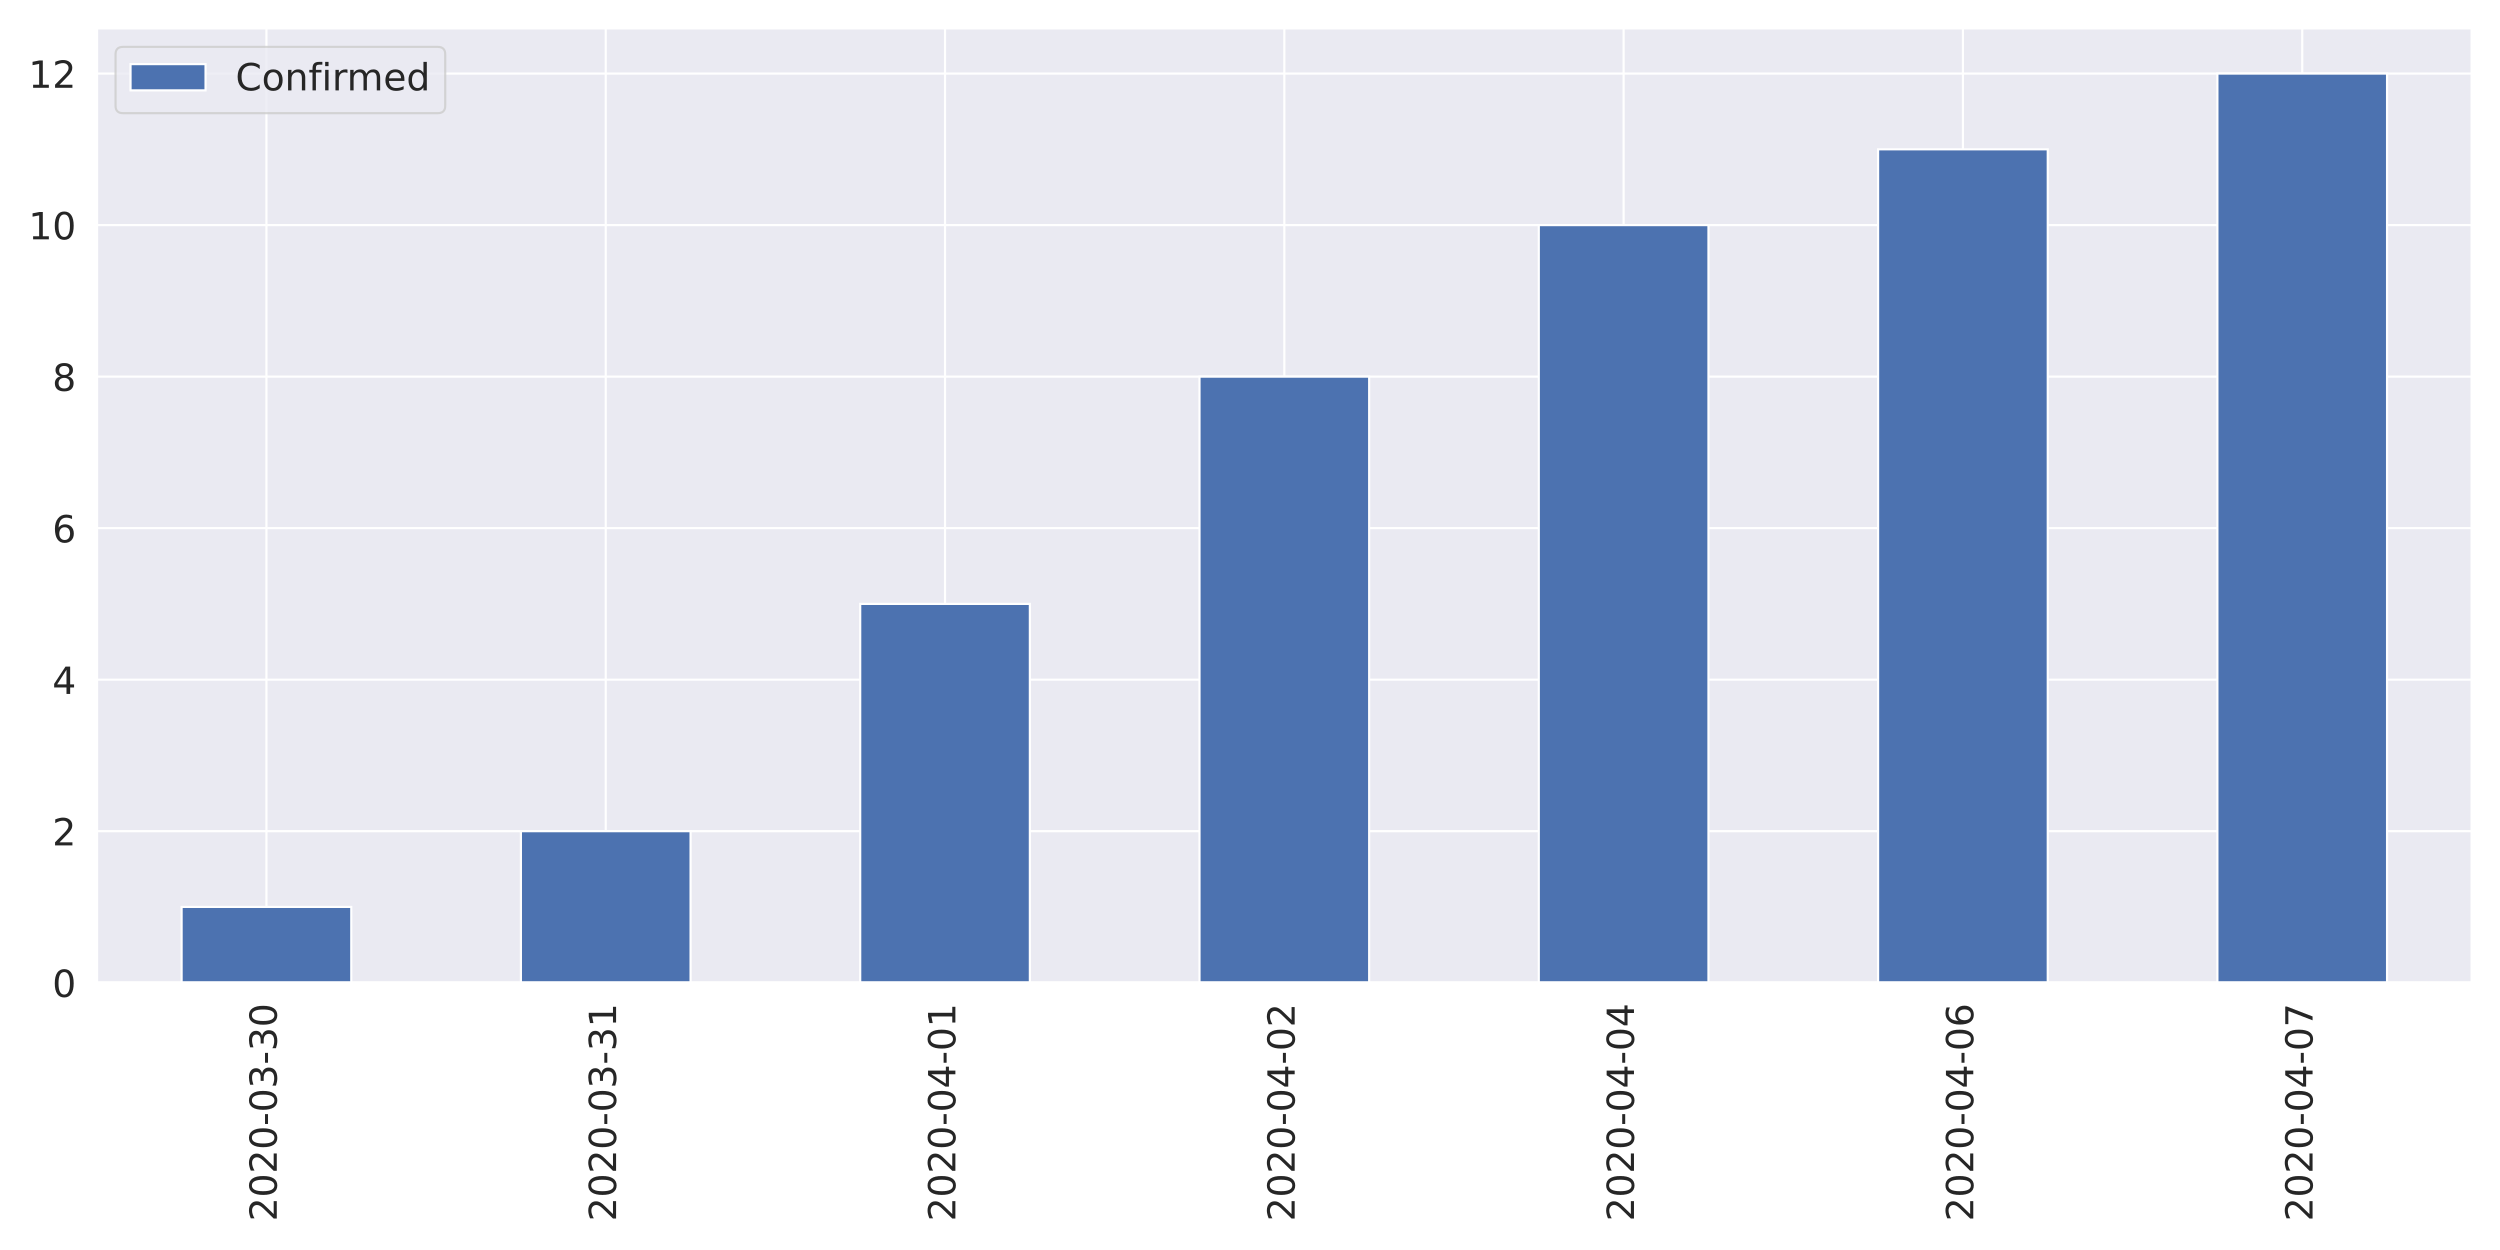
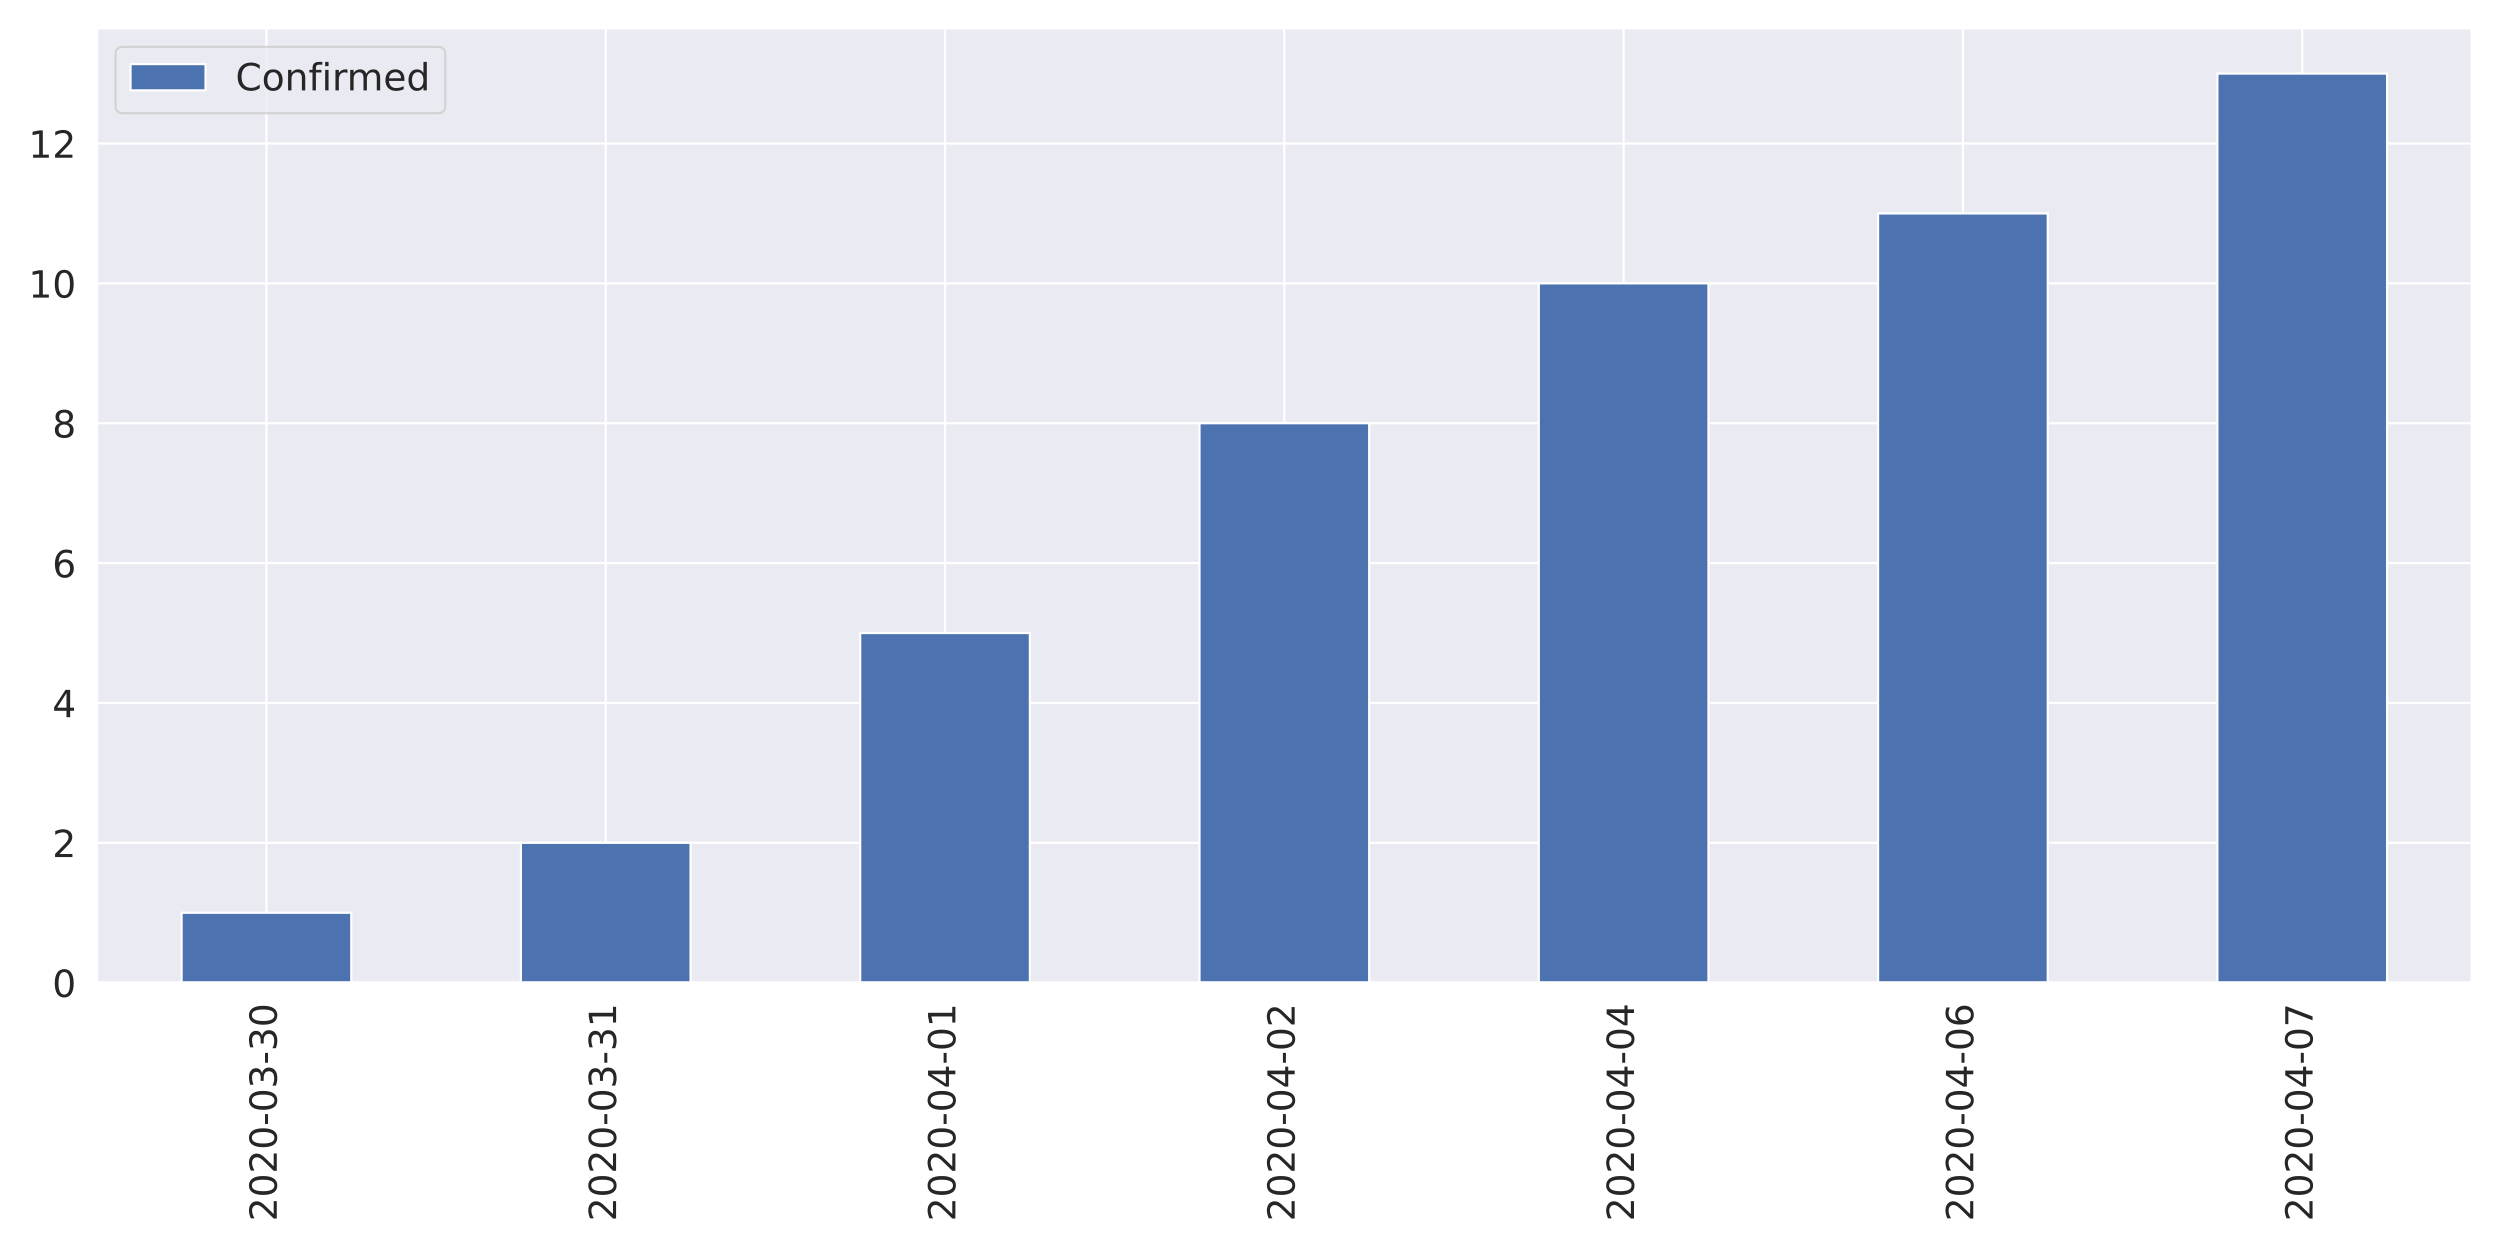
<svg xmlns="http://www.w3.org/2000/svg" xmlns:xlink="http://www.w3.org/1999/xlink" height="576pt" version="1.1" viewBox="0 0 1152 576" width="1152pt">
  <defs>
    <style type="text/css">
*{stroke-linecap:butt;stroke-linejoin:round;}
  </style>
  </defs>
  <g id="figure_1">
    <g id="patch_1">
      <path d="M 0 576  L 1152 576  L 1152 0  L 0 0  z " style="fill:#ffffff;" />
    </g>
    <g id="axes_1">
      <g id="patch_2">
        <path d="M 44.6 452.83  L 1139.04 452.83  L 1139.04 12.96  L 44.6 12.96  z " style="fill:#eaeaf2;" />
      </g>
      <g id="matplotlib.axis_1">
        <g id="xtick_1">
          <g id="line2d_1">
            <path clip-path="url(#pf73f8ee75b)" d="M 122.774 452.83  L 122.774 12.96  " style="fill:none;stroke:#ffffff;stroke-linecap:round;" />
          </g>
          <g id="text_1">
            <defs>
              <path d="M 19.188 8.297  L 53.609 8.297  L 53.609 0  L 7.328 0  L 7.328 8.297  Q 12.938 14.109 22.625 23.891  Q 32.328 33.688 34.812 36.531  Q 39.547 41.844 41.422 45.531  Q 43.312 49.219 43.312 52.781  Q 43.312 58.594 39.234 62.25  Q 35.156 65.922 28.609 65.922  Q 23.969 65.922 18.812 64.312  Q 13.672 62.703 7.812 59.422  L 7.812 69.391  Q 13.766 71.781 18.938 73  Q 24.125 74.219 28.422 74.219  Q 39.75 74.219 46.484 68.547  Q 53.219 62.891 53.219 53.422  Q 53.219 48.922 51.531 44.891  Q 49.859 40.875 45.406 35.406  Q 44.188 33.984 37.641 27.219  Q 31.109 20.453 19.188 8.297  z " id="DejaVuSans-50" />
              <path d="M 31.781 66.406  Q 24.172 66.406 20.328 58.906  Q 16.5 51.422 16.5 36.375  Q 16.5 21.391 20.328 13.891  Q 24.172 6.391 31.781 6.391  Q 39.453 6.391 43.281 13.891  Q 47.125 21.391 47.125 36.375  Q 47.125 51.422 43.281 58.906  Q 39.453 66.406 31.781 66.406  z M 31.781 74.219  Q 44.047 74.219 50.516 64.516  Q 56.984 54.828 56.984 36.375  Q 56.984 17.969 50.516 8.266  Q 44.047 -1.422 31.781 -1.422  Q 19.531 -1.422 13.062 8.266  Q 6.594 17.969 6.594 36.375  Q 6.594 54.828 13.062 64.516  Q 19.531 74.219 31.781 74.219  z " id="DejaVuSans-48" />
              <path d="M 4.891 31.391  L 31.203 31.391  L 31.203 23.391  L 4.891 23.391  z " id="DejaVuSans-45" />
              <path d="M 40.578 39.312  Q 47.656 37.797 51.625 33  Q 55.609 28.219 55.609 21.188  Q 55.609 10.406 48.188 4.484  Q 40.766 -1.422 27.094 -1.422  Q 22.516 -1.422 17.656 -0.516  Q 12.797 0.391 7.625 2.203  L 7.625 11.719  Q 11.719 9.328 16.594 8.109  Q 21.484 6.891 26.812 6.891  Q 36.078 6.891 40.938 10.547  Q 45.797 14.203 45.797 21.188  Q 45.797 27.641 41.281 31.266  Q 36.766 34.906 28.719 34.906  L 20.219 34.906  L 20.219 43.016  L 29.109 43.016  Q 36.375 43.016 40.234 45.922  Q 44.094 48.828 44.094 54.297  Q 44.094 59.906 40.109 62.906  Q 36.141 65.922 28.719 65.922  Q 24.656 65.922 20.016 65.031  Q 15.375 64.156 9.812 62.312  L 9.812 71.094  Q 15.438 72.656 20.344 73.438  Q 25.25 74.219 29.594 74.219  Q 40.828 74.219 47.359 69.109  Q 53.906 64.016 53.906 55.328  Q 53.906 49.266 50.438 45.094  Q 46.969 40.922 40.578 39.312  z " id="DejaVuSans-51" />
            </defs>
            <g style="fill:#262626;" transform="translate(127.5425 562.7538)rotate(-90)scale(0.1728 -0.1728)">
              <use xlink:href="#DejaVuSans-50" />
              <use x="63.623" xlink:href="#DejaVuSans-48" />
              <use x="127.246" xlink:href="#DejaVuSans-50" />
              <use x="190.869" xlink:href="#DejaVuSans-48" />
              <use x="254.492" xlink:href="#DejaVuSans-45" />
              <use x="290.576" xlink:href="#DejaVuSans-48" />
              <use x="354.199" xlink:href="#DejaVuSans-51" />
              <use x="417.822" xlink:href="#DejaVuSans-45" />
              <use x="453.906" xlink:href="#DejaVuSans-51" />
              <use x="517.529" xlink:href="#DejaVuSans-48" />
            </g>
          </g>
        </g>
        <g id="xtick_2">
          <g id="line2d_2">
            <path clip-path="url(#pf73f8ee75b)" d="M 279.123 452.83  L 279.123 12.96  " style="fill:none;stroke:#ffffff;stroke-linecap:round;" />
          </g>
          <g id="text_2">
            <defs>
              <path d="M 12.406 8.297  L 28.516 8.297  L 28.516 63.922  L 10.984 60.406  L 10.984 69.391  L 28.422 72.906  L 38.281 72.906  L 38.281 8.297  L 54.391 8.297  L 54.391 0  L 12.406 0  z " id="DejaVuSans-49" />
            </defs>
            <g style="fill:#262626;" transform="translate(283.8911 562.7538)rotate(-90)scale(0.1728 -0.1728)">
              <use xlink:href="#DejaVuSans-50" />
              <use x="63.623" xlink:href="#DejaVuSans-48" />
              <use x="127.246" xlink:href="#DejaVuSans-50" />
              <use x="190.869" xlink:href="#DejaVuSans-48" />
              <use x="254.492" xlink:href="#DejaVuSans-45" />
              <use x="290.576" xlink:href="#DejaVuSans-48" />
              <use x="354.199" xlink:href="#DejaVuSans-51" />
              <use x="417.822" xlink:href="#DejaVuSans-45" />
              <use x="453.906" xlink:href="#DejaVuSans-51" />
              <use x="517.529" xlink:href="#DejaVuSans-49" />
            </g>
          </g>
        </g>
        <g id="xtick_3">
          <g id="line2d_3">
            <path clip-path="url(#pf73f8ee75b)" d="M 435.471 452.83  L 435.471 12.96  " style="fill:none;stroke:#ffffff;stroke-linecap:round;" />
          </g>
          <g id="text_3">
            <defs>
              <path d="M 37.797 64.312  L 12.891 25.391  L 37.797 25.391  z M 35.203 72.906  L 47.609 72.906  L 47.609 25.391  L 58.016 25.391  L 58.016 17.188  L 47.609 17.188  L 47.609 0  L 37.797 0  L 37.797 17.188  L 4.891 17.188  L 4.891 26.703  z " id="DejaVuSans-52" />
            </defs>
            <g style="fill:#262626;" transform="translate(440.2396 562.7538)rotate(-90)scale(0.1728 -0.1728)">
              <use xlink:href="#DejaVuSans-50" />
              <use x="63.623" xlink:href="#DejaVuSans-48" />
              <use x="127.246" xlink:href="#DejaVuSans-50" />
              <use x="190.869" xlink:href="#DejaVuSans-48" />
              <use x="254.492" xlink:href="#DejaVuSans-45" />
              <use x="290.576" xlink:href="#DejaVuSans-48" />
              <use x="354.199" xlink:href="#DejaVuSans-52" />
              <use x="417.822" xlink:href="#DejaVuSans-45" />
              <use x="453.906" xlink:href="#DejaVuSans-48" />
              <use x="517.529" xlink:href="#DejaVuSans-49" />
            </g>
          </g>
        </g>
        <g id="xtick_4">
          <g id="line2d_4">
            <path clip-path="url(#pf73f8ee75b)" d="M 591.82 452.83  L 591.82 12.96  " style="fill:none;stroke:#ffffff;stroke-linecap:round;" />
          </g>
          <g id="text_4">
            <g style="fill:#262626;" transform="translate(596.5882 562.7538)rotate(-90)scale(0.1728 -0.1728)">
              <use xlink:href="#DejaVuSans-50" />
              <use x="63.623" xlink:href="#DejaVuSans-48" />
              <use x="127.246" xlink:href="#DejaVuSans-50" />
              <use x="190.869" xlink:href="#DejaVuSans-48" />
              <use x="254.492" xlink:href="#DejaVuSans-45" />
              <use x="290.576" xlink:href="#DejaVuSans-48" />
              <use x="354.199" xlink:href="#DejaVuSans-52" />
              <use x="417.822" xlink:href="#DejaVuSans-45" />
              <use x="453.906" xlink:href="#DejaVuSans-48" />
              <use x="517.529" xlink:href="#DejaVuSans-50" />
            </g>
          </g>
        </g>
        <g id="xtick_5">
          <g id="line2d_5">
            <path clip-path="url(#pf73f8ee75b)" d="M 748.169 452.83  L 748.169 12.96  " style="fill:none;stroke:#ffffff;stroke-linecap:round;" />
          </g>
          <g id="text_5">
            <g style="fill:#262626;" transform="translate(752.9368 562.7538)rotate(-90)scale(0.1728 -0.1728)">
              <use xlink:href="#DejaVuSans-50" />
              <use x="63.623" xlink:href="#DejaVuSans-48" />
              <use x="127.246" xlink:href="#DejaVuSans-50" />
              <use x="190.869" xlink:href="#DejaVuSans-48" />
              <use x="254.492" xlink:href="#DejaVuSans-45" />
              <use x="290.576" xlink:href="#DejaVuSans-48" />
              <use x="354.199" xlink:href="#DejaVuSans-52" />
              <use x="417.822" xlink:href="#DejaVuSans-45" />
              <use x="453.906" xlink:href="#DejaVuSans-48" />
              <use x="517.529" xlink:href="#DejaVuSans-52" />
            </g>
          </g>
        </g>
        <g id="xtick_6">
          <g id="line2d_6">
            <path clip-path="url(#pf73f8ee75b)" d="M 904.517 452.83  L 904.517 12.96  " style="fill:none;stroke:#ffffff;stroke-linecap:round;" />
          </g>
          <g id="text_6">
            <defs>
              <path d="M 33.016 40.375  Q 26.375 40.375 22.484 35.828  Q 18.609 31.297 18.609 23.391  Q 18.609 15.531 22.484 10.953  Q 26.375 6.391 33.016 6.391  Q 39.656 6.391 43.531 10.953  Q 47.406 15.531 47.406 23.391  Q 47.406 31.297 43.531 35.828  Q 39.656 40.375 33.016 40.375  z M 52.594 71.297  L 52.594 62.312  Q 48.875 64.062 45.094 64.984  Q 41.312 65.922 37.594 65.922  Q 27.828 65.922 22.672 59.328  Q 17.531 52.734 16.797 39.406  Q 19.672 43.656 24.016 45.922  Q 28.375 48.188 33.594 48.188  Q 44.578 48.188 50.953 41.516  Q 57.328 34.859 57.328 23.391  Q 57.328 12.156 50.688 5.359  Q 44.047 -1.422 33.016 -1.422  Q 20.359 -1.422 13.672 8.266  Q 6.984 17.969 6.984 36.375  Q 6.984 53.656 15.188 63.938  Q 23.391 74.219 37.203 74.219  Q 40.922 74.219 44.703 73.484  Q 48.484 72.75 52.594 71.297  z " id="DejaVuSans-54" />
            </defs>
            <g style="fill:#262626;" transform="translate(909.2853 562.7538)rotate(-90)scale(0.1728 -0.1728)">
              <use xlink:href="#DejaVuSans-50" />
              <use x="63.623" xlink:href="#DejaVuSans-48" />
              <use x="127.246" xlink:href="#DejaVuSans-50" />
              <use x="190.869" xlink:href="#DejaVuSans-48" />
              <use x="254.492" xlink:href="#DejaVuSans-45" />
              <use x="290.576" xlink:href="#DejaVuSans-48" />
              <use x="354.199" xlink:href="#DejaVuSans-52" />
              <use x="417.822" xlink:href="#DejaVuSans-45" />
              <use x="453.906" xlink:href="#DejaVuSans-48" />
              <use x="517.529" xlink:href="#DejaVuSans-54" />
            </g>
          </g>
        </g>
        <g id="xtick_7">
          <g id="line2d_7">
            <path clip-path="url(#pf73f8ee75b)" d="M 1060.866 452.83  L 1060.866 12.96  " style="fill:none;stroke:#ffffff;stroke-linecap:round;" />
          </g>
          <g id="text_7">
            <defs>
              <path d="M 8.203 72.906  L 55.078 72.906  L 55.078 68.703  L 28.609 0  L 18.312 0  L 43.219 64.594  L 8.203 64.594  z " id="DejaVuSans-55" />
            </defs>
            <g style="fill:#262626;" transform="translate(1065.634 562.7538)rotate(-90)scale(0.1728 -0.1728)">
              <use xlink:href="#DejaVuSans-50" />
              <use x="63.623" xlink:href="#DejaVuSans-48" />
              <use x="127.246" xlink:href="#DejaVuSans-50" />
              <use x="190.869" xlink:href="#DejaVuSans-48" />
              <use x="254.492" xlink:href="#DejaVuSans-45" />
              <use x="290.576" xlink:href="#DejaVuSans-48" />
              <use x="354.199" xlink:href="#DejaVuSans-52" />
              <use x="417.822" xlink:href="#DejaVuSans-45" />
              <use x="453.906" xlink:href="#DejaVuSans-48" />
              <use x="517.529" xlink:href="#DejaVuSans-55" />
            </g>
          </g>
        </g>
      </g>
      <g id="matplotlib.axis_2">
        <g id="ytick_1">
          <g id="line2d_8">
            <path clip-path="url(#pf73f8ee75b)" d="M 44.6 452.83  L 1139.04 452.83  " style="fill:none;stroke:#ffffff;stroke-linecap:round;" />
          </g>
          <g id="text_8">
            <g style="fill:#262626;" transform="translate(24.1056 459.3951)scale(0.1728 -0.1728)">
              <use xlink:href="#DejaVuSans-48" />
            </g>
          </g>
        </g>
        <g id="ytick_2">
          <g id="line2d_9">
-             <path clip-path="url(#pf73f8ee75b)" d="M 44.6 383.009  L 1139.04 383.009  " style="fill:none;stroke:#ffffff;stroke-linecap:round;" />
+             <path clip-path="url(#pf73f8ee75b)" d="M 44.6 388.38  L 1139.04 388.38  " style="fill:none;stroke:#ffffff;stroke-linecap:round;" />
          </g>
          <g id="text_9">
-             <g style="fill:#262626;" transform="translate(24.1056 389.5744)scale(0.1728 -0.1728)">
+             <g style="fill:#262626;" transform="translate(24.1056 394.9452)scale(0.1728 -0.1728)">
              <use xlink:href="#DejaVuSans-50" />
            </g>
          </g>
        </g>
        <g id="ytick_3">
          <g id="line2d_10">
-             <path clip-path="url(#pf73f8ee75b)" d="M 44.6 313.189  L 1139.04 313.189  " style="fill:none;stroke:#ffffff;stroke-linecap:round;" />
+             <path clip-path="url(#pf73f8ee75b)" d="M 44.6 323.93  L 1139.04 323.93  " style="fill:none;stroke:#ffffff;stroke-linecap:round;" />
          </g>
          <g id="text_10">
-             <g style="fill:#262626;" transform="translate(24.1056 319.7538)scale(0.1728 -0.1728)">
+             <g style="fill:#262626;" transform="translate(24.1056 330.4954)scale(0.1728 -0.1728)">
              <use xlink:href="#DejaVuSans-52" />
            </g>
          </g>
        </g>
        <g id="ytick_4">
          <g id="line2d_11">
-             <path clip-path="url(#pf73f8ee75b)" d="M 44.6 243.368  L 1139.04 243.368  " style="fill:none;stroke:#ffffff;stroke-linecap:round;" />
+             <path clip-path="url(#pf73f8ee75b)" d="M 44.6 259.481  L 1139.04 259.481  " style="fill:none;stroke:#ffffff;stroke-linecap:round;" />
          </g>
          <g id="text_11">
-             <g style="fill:#262626;" transform="translate(24.1056 249.9331)scale(0.1728 -0.1728)">
+             <g style="fill:#262626;" transform="translate(24.1056 266.0456)scale(0.1728 -0.1728)">
              <use xlink:href="#DejaVuSans-54" />
            </g>
          </g>
        </g>
        <g id="ytick_5">
          <g id="line2d_12">
-             <path clip-path="url(#pf73f8ee75b)" d="M 44.6 173.547  L 1139.04 173.547  " style="fill:none;stroke:#ffffff;stroke-linecap:round;" />
+             <path clip-path="url(#pf73f8ee75b)" d="M 44.6 195.031  L 1139.04 195.031  " style="fill:none;stroke:#ffffff;stroke-linecap:round;" />
          </g>
          <g id="text_12">
            <defs>
              <path d="M 31.781 34.625  Q 24.75 34.625 20.719 30.859  Q 16.703 27.094 16.703 20.516  Q 16.703 13.922 20.719 10.156  Q 24.75 6.391 31.781 6.391  Q 38.812 6.391 42.859 10.172  Q 46.922 13.969 46.922 20.516  Q 46.922 27.094 42.891 30.859  Q 38.875 34.625 31.781 34.625  z M 21.922 38.812  Q 15.578 40.375 12.031 44.719  Q 8.5 49.078 8.5 55.328  Q 8.5 64.062 14.719 69.141  Q 20.953 74.219 31.781 74.219  Q 42.672 74.219 48.875 69.141  Q 55.078 64.062 55.078 55.328  Q 55.078 49.078 51.531 44.719  Q 48 40.375 41.703 38.812  Q 48.828 37.156 52.797 32.312  Q 56.781 27.484 56.781 20.516  Q 56.781 9.906 50.312 4.234  Q 43.844 -1.422 31.781 -1.422  Q 19.734 -1.422 13.25 4.234  Q 6.781 9.906 6.781 20.516  Q 6.781 27.484 10.781 32.312  Q 14.797 37.156 21.922 38.812  z M 18.312 54.391  Q 18.312 48.734 21.844 45.562  Q 25.391 42.391 31.781 42.391  Q 38.141 42.391 41.719 45.562  Q 45.312 48.734 45.312 54.391  Q 45.312 60.062 41.719 63.234  Q 38.141 66.406 31.781 66.406  Q 25.391 66.406 21.844 63.234  Q 18.312 60.062 18.312 54.391  z " id="DejaVuSans-56" />
            </defs>
-             <g style="fill:#262626;" transform="translate(24.1056 180.1125)scale(0.1728 -0.1728)">
+             <g style="fill:#262626;" transform="translate(24.1056 201.5958)scale(0.1728 -0.1728)">
              <use xlink:href="#DejaVuSans-56" />
            </g>
          </g>
        </g>
        <g id="ytick_6">
          <g id="line2d_13">
-             <path clip-path="url(#pf73f8ee75b)" d="M 44.6 103.727  L 1139.04 103.727  " style="fill:none;stroke:#ffffff;stroke-linecap:round;" />
+             <path clip-path="url(#pf73f8ee75b)" d="M 44.6 130.581  L 1139.04 130.581  " style="fill:none;stroke:#ffffff;stroke-linecap:round;" />
          </g>
          <g id="text_13">
-             <g style="fill:#262626;" transform="translate(13.1112 110.2919)scale(0.1728 -0.1728)">
+             <g style="fill:#262626;" transform="translate(13.1112 137.146)scale(0.1728 -0.1728)">
              <use xlink:href="#DejaVuSans-49" />
              <use x="63.623" xlink:href="#DejaVuSans-48" />
            </g>
          </g>
        </g>
        <g id="ytick_7">
          <g id="line2d_14">
-             <path clip-path="url(#pf73f8ee75b)" d="M 44.6 33.906  L 1139.04 33.906  " style="fill:none;stroke:#ffffff;stroke-linecap:round;" />
+             <path clip-path="url(#pf73f8ee75b)" d="M 44.6 66.131  L 1139.04 66.131  " style="fill:none;stroke:#ffffff;stroke-linecap:round;" />
          </g>
          <g id="text_14">
-             <g style="fill:#262626;" transform="translate(13.1112 40.47124)scale(0.1728 -0.1728)">
+             <g style="fill:#262626;" transform="translate(13.1112 72.69615)scale(0.1728 -0.1728)">
              <use xlink:href="#DejaVuSans-49" />
              <use x="63.623" xlink:href="#DejaVuSans-50" />
            </g>
          </g>
        </g>
      </g>
      <g id="patch_3">
-         <path clip-path="url(#pf73f8ee75b)" d="M 83.687 452.83  L 161.861 452.83  L 161.861 417.92  L 83.687 417.92  z " style="fill:#4c72b0;stroke:#ffffff;stroke-linejoin:miter;" />
+         <path clip-path="url(#pf73f8ee75b)" d="M 83.687 452.83  L 161.861 452.83  L 161.861 420.605  L 83.687 420.605  z " style="fill:#4c72b0;stroke:#ffffff;stroke-linejoin:miter;" />
      </g>
      <g id="patch_4">
-         <path clip-path="url(#pf73f8ee75b)" d="M 240.036 452.83  L 318.21 452.83  L 318.21 383.009  L 240.036 383.009  z " style="fill:#4c72b0;stroke:#ffffff;stroke-linejoin:miter;" />
+         <path clip-path="url(#pf73f8ee75b)" d="M 240.036 452.83  L 318.21 452.83  L 318.21 388.38  L 240.036 388.38  z " style="fill:#4c72b0;stroke:#ffffff;stroke-linejoin:miter;" />
      </g>
      <g id="patch_5">
-         <path clip-path="url(#pf73f8ee75b)" d="M 396.384 452.83  L 474.559 452.83  L 474.559 278.278  L 396.384 278.278  z " style="fill:#4c72b0;stroke:#ffffff;stroke-linejoin:miter;" />
+         <path clip-path="url(#pf73f8ee75b)" d="M 396.384 452.83  L 474.559 452.83  L 474.559 291.705  L 396.384 291.705  z " style="fill:#4c72b0;stroke:#ffffff;stroke-linejoin:miter;" />
      </g>
      <g id="patch_6">
-         <path clip-path="url(#pf73f8ee75b)" d="M 552.733 452.83  L 630.907 452.83  L 630.907 173.547  L 552.733 173.547  z " style="fill:#4c72b0;stroke:#ffffff;stroke-linejoin:miter;" />
+         <path clip-path="url(#pf73f8ee75b)" d="M 552.733 452.83  L 630.907 452.83  L 630.907 195.031  L 552.733 195.031  z " style="fill:#4c72b0;stroke:#ffffff;stroke-linejoin:miter;" />
      </g>
      <g id="patch_7">
-         <path clip-path="url(#pf73f8ee75b)" d="M 709.081 452.83  L 787.256 452.83  L 787.256 103.727  L 709.081 103.727  z " style="fill:#4c72b0;stroke:#ffffff;stroke-linejoin:miter;" />
+         <path clip-path="url(#pf73f8ee75b)" d="M 709.081 452.83  L 787.256 452.83  L 787.256 130.581  L 709.081 130.581  z " style="fill:#4c72b0;stroke:#ffffff;stroke-linejoin:miter;" />
      </g>
      <g id="patch_8">
-         <path clip-path="url(#pf73f8ee75b)" d="M 865.43 452.83  L 943.604 452.83  L 943.604 68.817  L 865.43 68.817  z " style="fill:#4c72b0;stroke:#ffffff;stroke-linejoin:miter;" />
+         <path clip-path="url(#pf73f8ee75b)" d="M 865.43 452.83  L 943.604 452.83  L 943.604 98.356  L 865.43 98.356  z " style="fill:#4c72b0;stroke:#ffffff;stroke-linejoin:miter;" />
      </g>
      <g id="patch_9">
        <path clip-path="url(#pf73f8ee75b)" d="M 1021.779 452.83  L 1099.953 452.83  L 1099.953 33.906  L 1021.779 33.906  z " style="fill:#4c72b0;stroke:#ffffff;stroke-linejoin:miter;" />
      </g>
      <g id="patch_10">
        <path d="M 44.6 452.83  L 44.6 12.96  " style="fill:none;stroke:#ffffff;stroke-linecap:square;stroke-linejoin:miter;stroke-width:1.25;" />
      </g>
      <g id="patch_11">
        <path d="M 1139.04 452.83  L 1139.04 12.96  " style="fill:none;stroke:#ffffff;stroke-linecap:square;stroke-linejoin:miter;stroke-width:1.25;" />
      </g>
      <g id="patch_12">
        <path d="M 44.6 452.83  L 1139.04 452.83  " style="fill:none;stroke:#ffffff;stroke-linecap:square;stroke-linejoin:miter;stroke-width:1.25;" />
      </g>
      <g id="patch_13">
        <path d="M 44.6 12.96  L 1139.04 12.96  " style="fill:none;stroke:#ffffff;stroke-linecap:square;stroke-linejoin:miter;stroke-width:1.25;" />
      </g>
      <g id="legend_1">
        <g id="patch_14">
          <path d="M 56.696 52.148  L 201.702 52.148  Q 205.158 52.148 205.158 48.692  L 205.158 25.056  Q 205.158 21.6 201.702 21.6  L 56.696 21.6  Q 53.24 21.6 53.24 25.056  L 53.24 48.692  Q 53.24 52.148 56.696 52.148  z " style="fill:#eaeaf2;opacity:0.8;stroke:#cccccc;stroke-linejoin:miter;" />
        </g>
        <g id="patch_15">
          <path d="M 60.152 41.642  L 94.712 41.642  L 94.712 29.546  L 60.152 29.546  z " style="fill:#4c72b0;stroke:#ffffff;stroke-linejoin:miter;" />
        </g>
        <g id="text_15">
          <defs>
            <path d="M 64.406 67.281  L 64.406 56.891  Q 59.422 61.531 53.781 63.812  Q 48.141 66.109 41.797 66.109  Q 29.297 66.109 22.656 58.469  Q 16.016 50.828 16.016 36.375  Q 16.016 21.969 22.656 14.328  Q 29.297 6.688 41.797 6.688  Q 48.141 6.688 53.781 8.984  Q 59.422 11.281 64.406 15.922  L 64.406 5.609  Q 59.234 2.094 53.438 0.328  Q 47.656 -1.422 41.219 -1.422  Q 24.656 -1.422 15.125 8.703  Q 5.609 18.844 5.609 36.375  Q 5.609 53.953 15.125 64.078  Q 24.656 74.219 41.219 74.219  Q 47.75 74.219 53.531 72.484  Q 59.328 70.75 64.406 67.281  z " id="DejaVuSans-67" />
            <path d="M 30.609 48.391  Q 23.391 48.391 19.188 42.75  Q 14.984 37.109 14.984 27.297  Q 14.984 17.484 19.156 11.844  Q 23.344 6.203 30.609 6.203  Q 37.797 6.203 41.984 11.859  Q 46.188 17.531 46.188 27.297  Q 46.188 37.016 41.984 42.703  Q 37.797 48.391 30.609 48.391  z M 30.609 56  Q 42.328 56 49.016 48.375  Q 55.719 40.766 55.719 27.297  Q 55.719 13.875 49.016 6.219  Q 42.328 -1.422 30.609 -1.422  Q 18.844 -1.422 12.172 6.219  Q 5.516 13.875 5.516 27.297  Q 5.516 40.766 12.172 48.375  Q 18.844 56 30.609 56  z " id="DejaVuSans-111" />
            <path d="M 54.891 33.016  L 54.891 0  L 45.906 0  L 45.906 32.719  Q 45.906 40.484 42.875 44.328  Q 39.844 48.188 33.797 48.188  Q 26.516 48.188 22.312 43.547  Q 18.109 38.922 18.109 30.906  L 18.109 0  L 9.078 0  L 9.078 54.688  L 18.109 54.688  L 18.109 46.188  Q 21.344 51.125 25.703 53.562  Q 30.078 56 35.797 56  Q 45.219 56 50.047 50.172  Q 54.891 44.344 54.891 33.016  z " id="DejaVuSans-110" />
            <path d="M 37.109 75.984  L 37.109 68.5  L 28.516 68.5  Q 23.688 68.5 21.797 66.547  Q 19.922 64.594 19.922 59.516  L 19.922 54.688  L 34.719 54.688  L 34.719 47.703  L 19.922 47.703  L 19.922 0  L 10.891 0  L 10.891 47.703  L 2.297 47.703  L 2.297 54.688  L 10.891 54.688  L 10.891 58.5  Q 10.891 67.625 15.141 71.797  Q 19.391 75.984 28.609 75.984  z " id="DejaVuSans-102" />
            <path d="M 9.422 54.688  L 18.406 54.688  L 18.406 0  L 9.422 0  z M 9.422 75.984  L 18.406 75.984  L 18.406 64.594  L 9.422 64.594  z " id="DejaVuSans-105" />
            <path d="M 41.109 46.297  Q 39.594 47.172 37.812 47.578  Q 36.031 48 33.891 48  Q 26.266 48 22.188 43.047  Q 18.109 38.094 18.109 28.812  L 18.109 0  L 9.078 0  L 9.078 54.688  L 18.109 54.688  L 18.109 46.188  Q 20.953 51.172 25.484 53.578  Q 30.031 56 36.531 56  Q 37.453 56 38.578 55.875  Q 39.703 55.766 41.062 55.516  z " id="DejaVuSans-114" />
            <path d="M 52 44.188  Q 55.375 50.25 60.062 53.125  Q 64.75 56 71.094 56  Q 79.641 56 84.281 50.016  Q 88.922 44.047 88.922 33.016  L 88.922 0  L 79.891 0  L 79.891 32.719  Q 79.891 40.578 77.094 44.375  Q 74.312 48.188 68.609 48.188  Q 61.625 48.188 57.562 43.547  Q 53.516 38.922 53.516 30.906  L 53.516 0  L 44.484 0  L 44.484 32.719  Q 44.484 40.625 41.703 44.406  Q 38.922 48.188 33.109 48.188  Q 26.219 48.188 22.156 43.531  Q 18.109 38.875 18.109 30.906  L 18.109 0  L 9.078 0  L 9.078 54.688  L 18.109 54.688  L 18.109 46.188  Q 21.188 51.219 25.484 53.609  Q 29.781 56 35.688 56  Q 41.656 56 45.828 52.969  Q 50 49.953 52 44.188  z " id="DejaVuSans-109" />
            <path d="M 56.203 29.594  L 56.203 25.203  L 14.891 25.203  Q 15.484 15.922 20.484 11.062  Q 25.484 6.203 34.422 6.203  Q 39.594 6.203 44.453 7.469  Q 49.312 8.734 54.109 11.281  L 54.109 2.781  Q 49.266 0.734 44.188 -0.344  Q 39.109 -1.422 33.891 -1.422  Q 20.797 -1.422 13.156 6.188  Q 5.516 13.812 5.516 26.812  Q 5.516 40.234 12.766 48.109  Q 20.016 56 32.328 56  Q 43.359 56 49.781 48.891  Q 56.203 41.797 56.203 29.594  z M 47.219 32.234  Q 47.125 39.594 43.094 43.984  Q 39.062 48.391 32.422 48.391  Q 24.906 48.391 20.391 44.141  Q 15.875 39.891 15.188 32.172  z " id="DejaVuSans-101" />
            <path d="M 45.406 46.391  L 45.406 75.984  L 54.391 75.984  L 54.391 0  L 45.406 0  L 45.406 8.203  Q 42.578 3.328 38.25 0.953  Q 33.938 -1.422 27.875 -1.422  Q 17.969 -1.422 11.734 6.484  Q 5.516 14.406 5.516 27.297  Q 5.516 40.188 11.734 48.094  Q 17.969 56 27.875 56  Q 33.938 56 38.25 53.625  Q 42.578 51.266 45.406 46.391  z M 14.797 27.297  Q 14.797 17.391 18.875 11.75  Q 22.953 6.109 30.078 6.109  Q 37.203 6.109 41.297 11.75  Q 45.406 17.391 45.406 27.297  Q 45.406 37.203 41.297 42.844  Q 37.203 48.484 30.078 48.484  Q 22.953 48.484 18.875 42.844  Q 14.797 37.203 14.797 27.297  z " id="DejaVuSans-100" />
          </defs>
          <g style="fill:#262626;" transform="translate(108.536 41.6421)scale(0.1728 -0.1728)">
            <use xlink:href="#DejaVuSans-67" />
            <use x="69.824" xlink:href="#DejaVuSans-111" />
            <use x="131.006" xlink:href="#DejaVuSans-110" />
            <use x="194.385" xlink:href="#DejaVuSans-102" />
            <use x="229.59" xlink:href="#DejaVuSans-105" />
            <use x="257.373" xlink:href="#DejaVuSans-114" />
            <use x="296.736" xlink:href="#DejaVuSans-109" />
            <use x="394.148" xlink:href="#DejaVuSans-101" />
            <use x="455.672" xlink:href="#DejaVuSans-100" />
          </g>
        </g>
      </g>
    </g>
  </g>
  <defs>
    <clipPath id="pf73f8ee75b">
      <rect height="439.87" width="1094.44" x="44.6" y="12.96" />
    </clipPath>
  </defs>
</svg>
